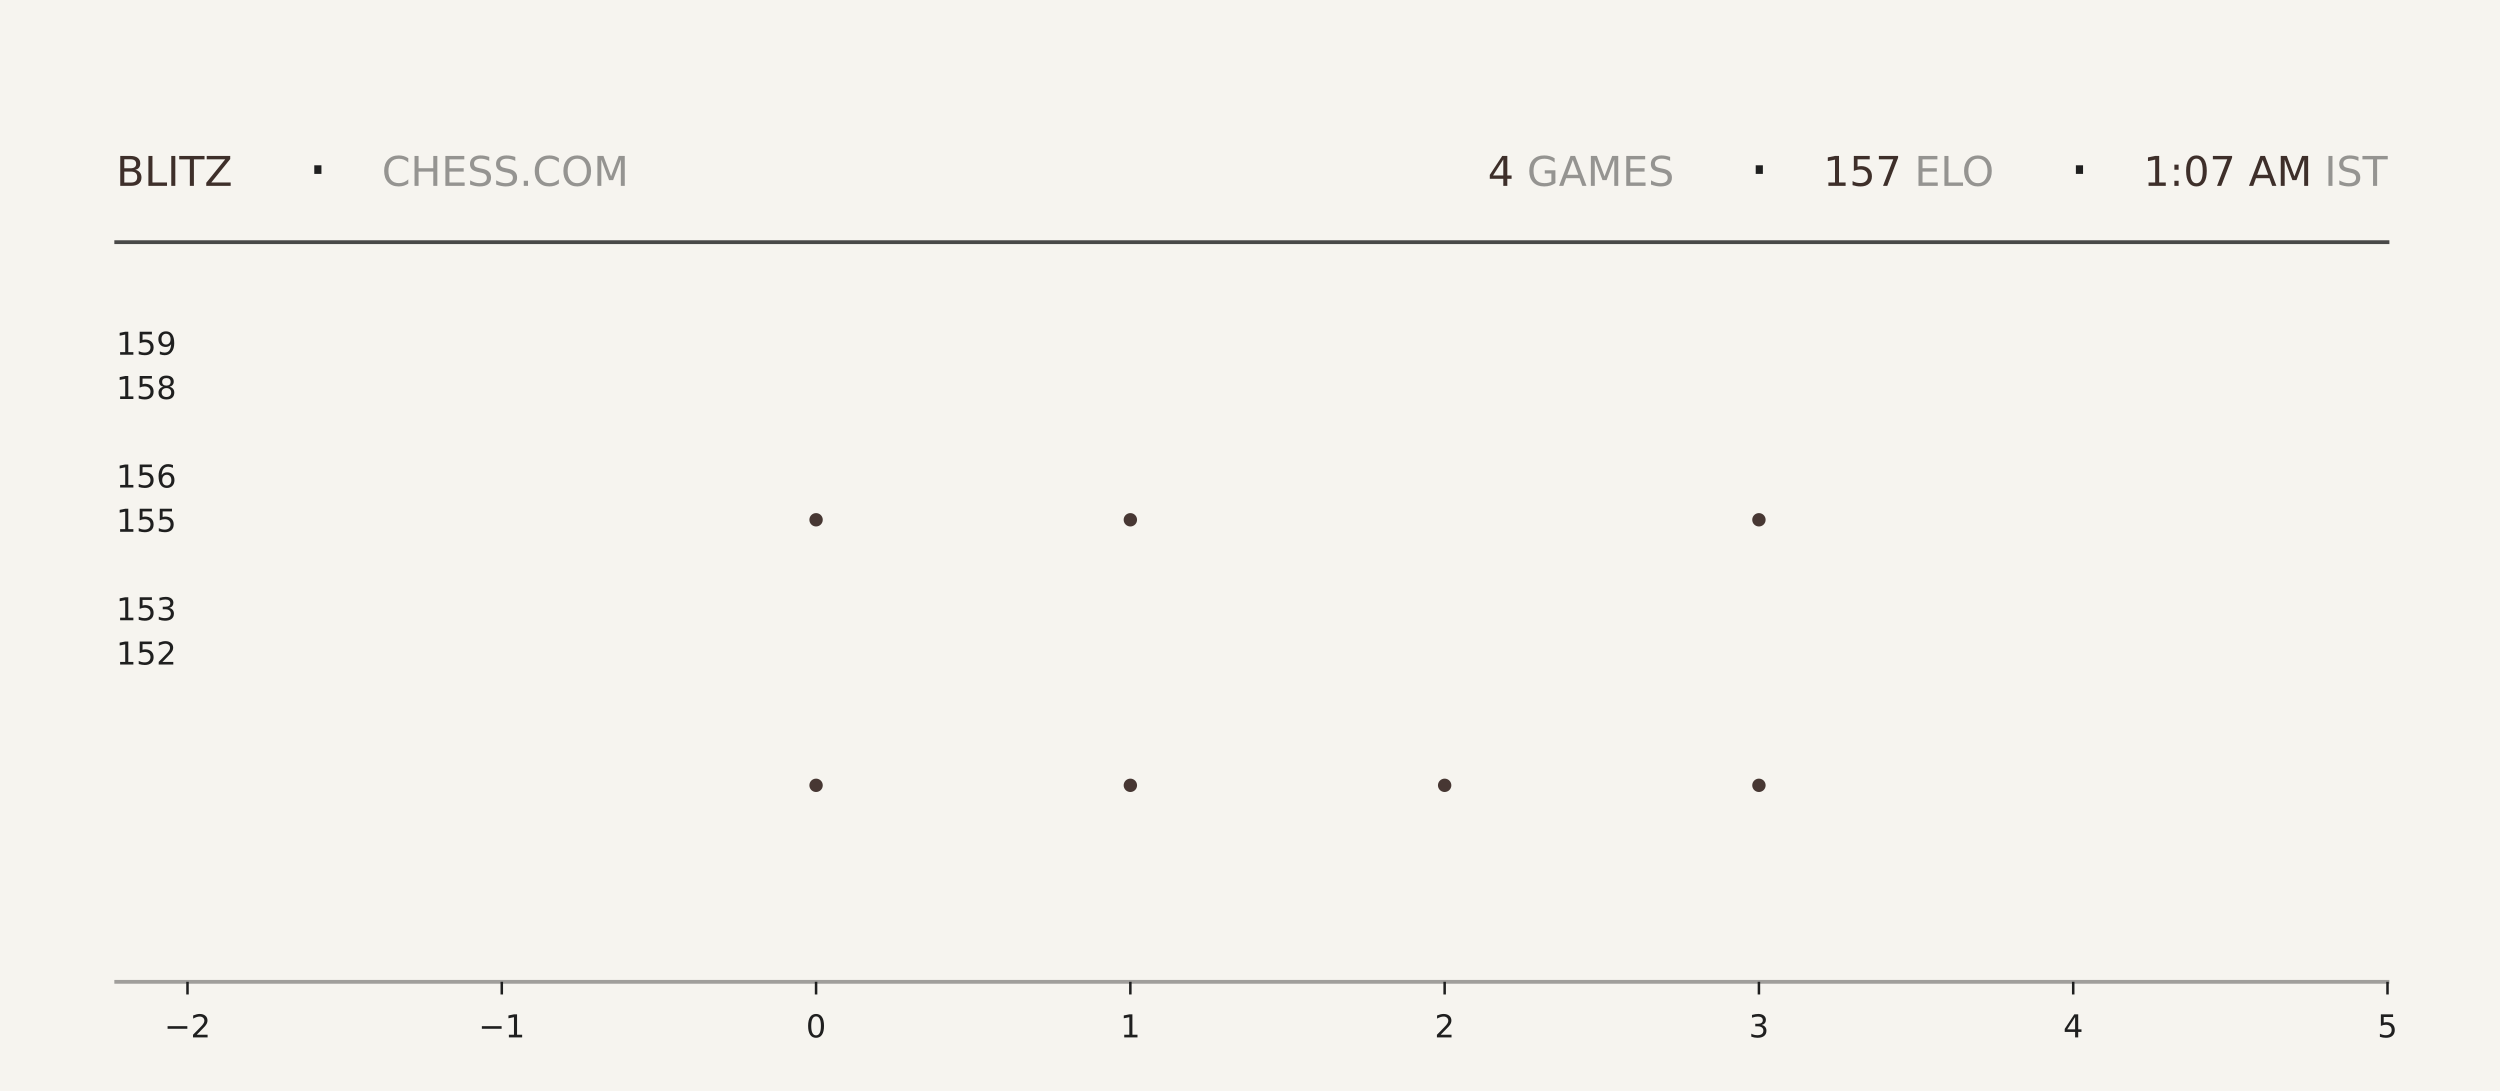
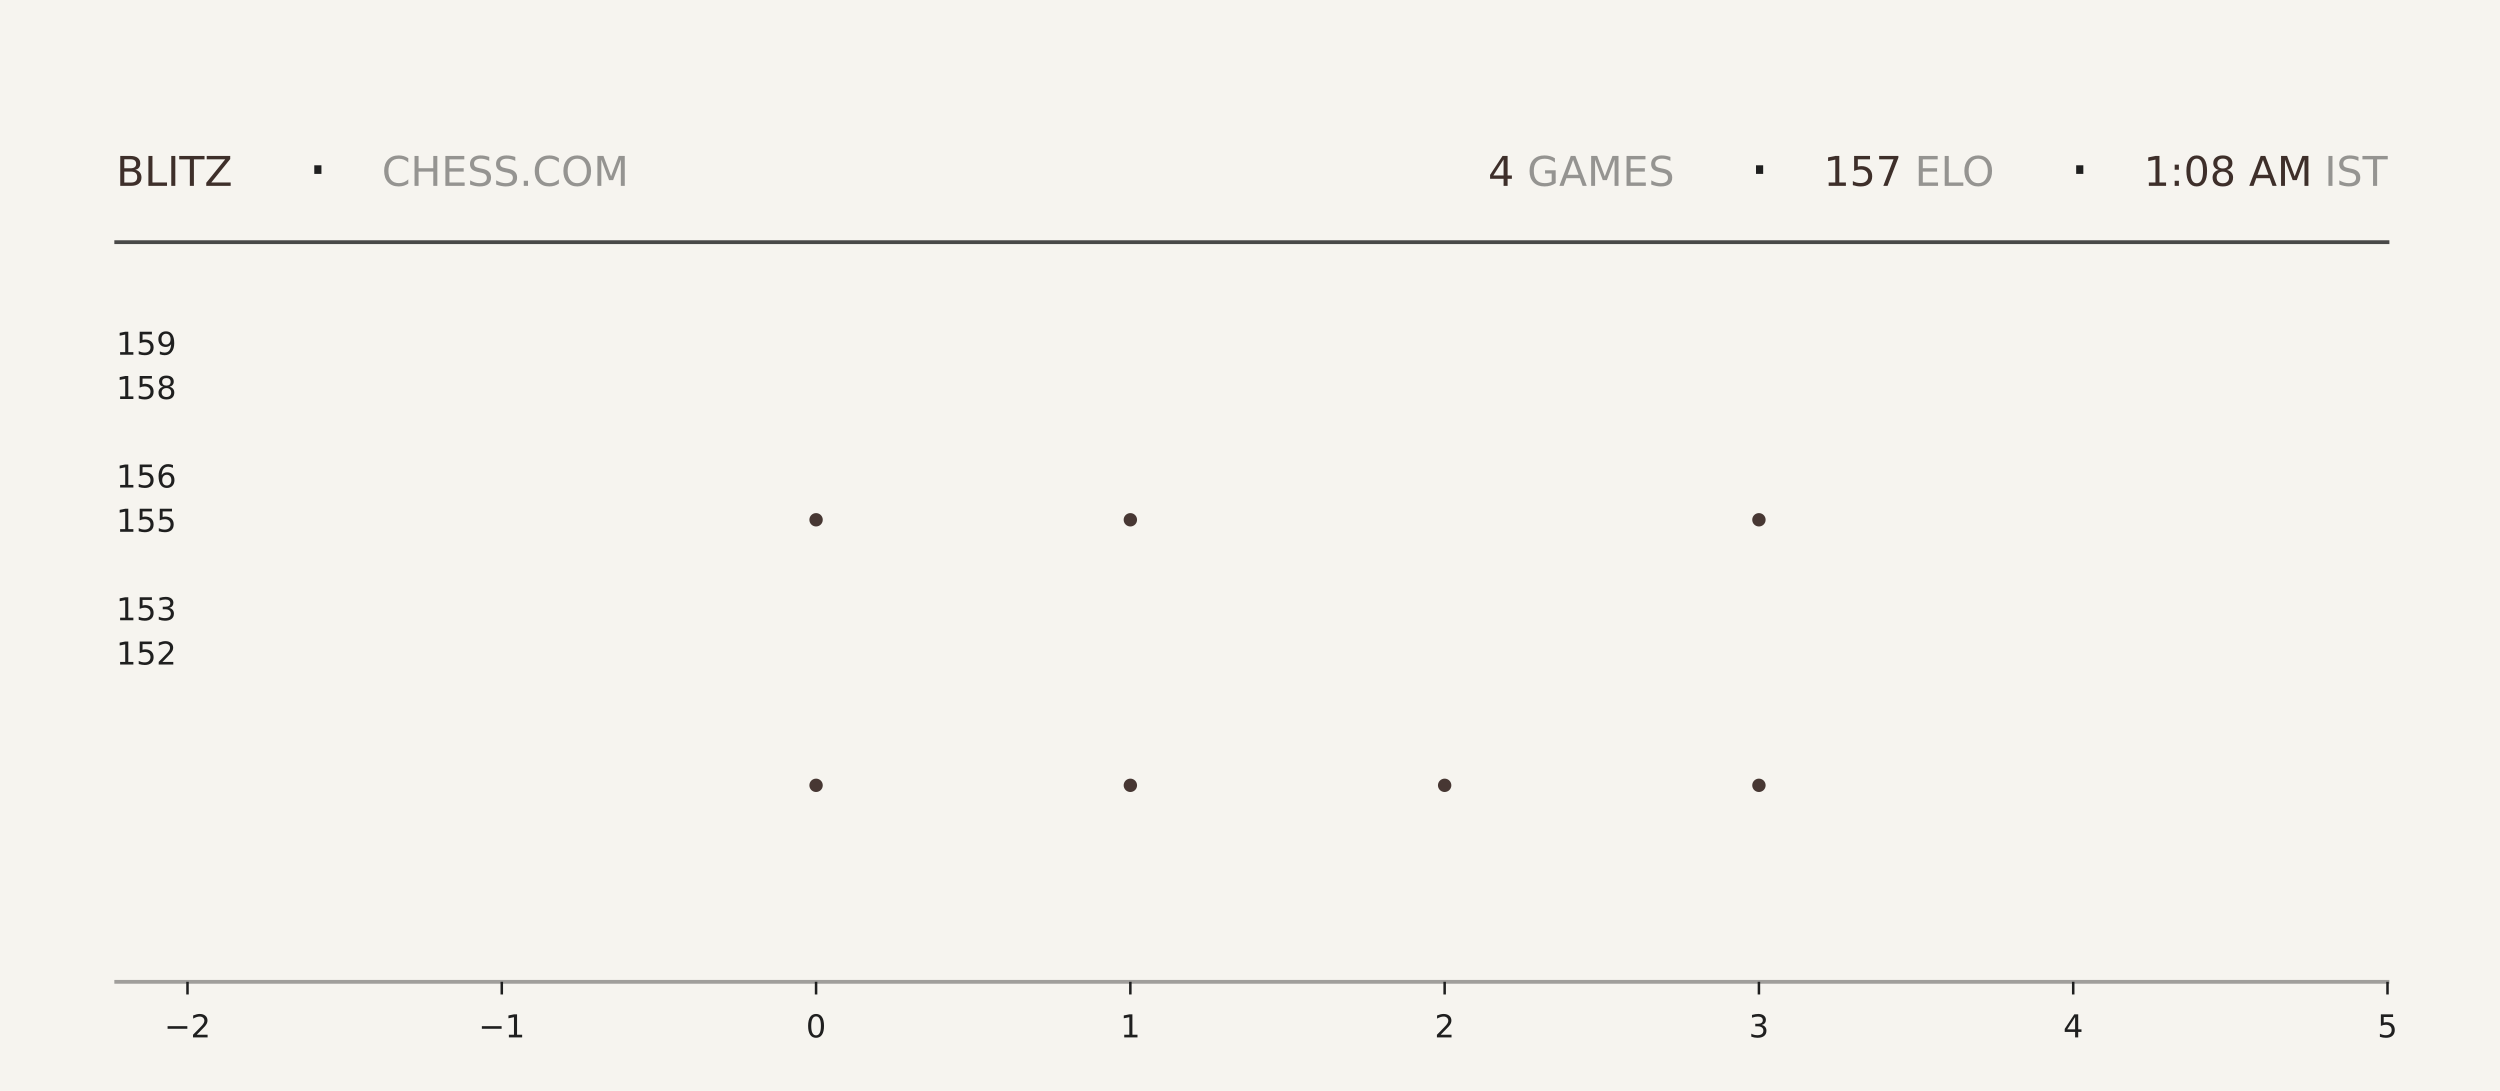
<svg xmlns="http://www.w3.org/2000/svg" xmlns:xlink="http://www.w3.org/1999/xlink" width="792pt" height="345.6pt" viewBox="0 0 792 345.6" version="1.1">
  <defs>
    <style type="text/css">*{stroke-linejoin: round; stroke-linecap: butt}</style>
  </defs>
  <g id="figure_1">
    <g id="patch_1">
      <path d="M 0 345.6  L 792 345.6  L 792 0  L 0 0  z " style="fill: #f6f4ef" />
    </g>
    <g id="axes_1">
      <g id="patch_2">
        <path d="M 59.4 311.04  L 756.36 311.04  L 756.36 103.68  L 59.4 103.68  z " style="fill: #f6f4ef" />
      </g>
      <g id="PathCollection_1">
        <defs>
-           <path id="ma09d16b66d" d="M 0 2.121  C 0.563 2.121 1.102 1.898 1.5 1.5  C 1.898 1.102 2.121 0.563 2.121 0  C 2.121 -0.563 1.898 -1.102 1.5 -1.5  C 1.102 -1.898 0.563 -2.121 0 -2.121  C -0.563 -2.121 -1.102 -1.898 -1.5 -1.5  C -1.898 -1.102 -2.121 -0.563 -2.121 0  C -2.121 0.563 -1.898 1.102 -1.5 1.5  C -1.102 1.898 -0.563 2.121 0 2.121  z " />
-         </defs>
-         <g clip-path="url(#p083ab70cef)">
-           <use xlink:href="#ma09d16b66d" x="258.531" y="248.79" style="fill: #3e2f2a; fill-opacity: 0.95" />
-           <use xlink:href="#ma09d16b66d" x="258.531" y="164.668" style="fill: #3e2f2a; fill-opacity: 0.95" />
+           <path id="me86d419e05" d="M 0 2.121  C 0.563 2.121 1.102 1.898 1.5 1.5  C 1.898 1.102 2.121 0.563 2.121 0  C 2.121 -0.563 1.898 -1.102 1.5 -1.5  C 1.102 -1.898 0.563 -2.121 0 -2.121  C -0.563 -2.121 -1.102 -1.898 -1.5 -1.5  C -1.898 -1.102 -2.121 -0.563 -2.121 0  C -2.121 0.563 -1.898 1.102 -1.5 1.5  C -1.102 1.898 -0.563 2.121 0 2.121  z " />
+         </defs>
+         <g clip-path="url(#p3f4b66947e)">
+           <use xlink:href="#me86d419e05" x="258.531" y="248.79" style="fill: #3e2f2a; fill-opacity: 0.95" />
+           <use xlink:href="#me86d419e05" x="258.531" y="164.668" style="fill: #3e2f2a; fill-opacity: 0.95" />
        </g>
      </g>
      <g id="PathCollection_2">
-         <g clip-path="url(#p083ab70cef)">
-           <use xlink:href="#ma09d16b66d" x="358.097" y="248.79" style="fill: #3e2f2a; fill-opacity: 0.95" />
-           <use xlink:href="#ma09d16b66d" x="358.097" y="164.668" style="fill: #3e2f2a; fill-opacity: 0.95" />
-           <use xlink:href="#ma09d16b66d" x="358.097" y="80.547" style="fill: #3e2f2a; fill-opacity: 0.95" />
+         <g clip-path="url(#p3f4b66947e)">
+           <use xlink:href="#me86d419e05" x="358.097" y="248.79" style="fill: #3e2f2a; fill-opacity: 0.95" />
+           <use xlink:href="#me86d419e05" x="358.097" y="164.668" style="fill: #3e2f2a; fill-opacity: 0.95" />
+           <use xlink:href="#me86d419e05" x="358.097" y="80.547" style="fill: #3e2f2a; fill-opacity: 0.95" />
        </g>
      </g>
      <g id="PathCollection_3">
-         <g clip-path="url(#p083ab70cef)">
-           <use xlink:href="#ma09d16b66d" x="457.663" y="248.79" style="fill: #3e2f2a; fill-opacity: 0.95" />
+         <g clip-path="url(#p3f4b66947e)">
+           <use xlink:href="#me86d419e05" x="457.663" y="248.79" style="fill: #3e2f2a; fill-opacity: 0.95" />
        </g>
      </g>
      <g id="PathCollection_4">
-         <g clip-path="url(#p083ab70cef)">
-           <use xlink:href="#ma09d16b66d" x="557.229" y="248.79" style="fill: #3e2f2a; fill-opacity: 0.95" />
-           <use xlink:href="#ma09d16b66d" x="557.229" y="164.668" style="fill: #3e2f2a; fill-opacity: 0.95" />
-           <use xlink:href="#ma09d16b66d" x="557.229" y="80.547" style="fill: #3e2f2a; fill-opacity: 0.95" />
+         <g clip-path="url(#p3f4b66947e)">
+           <use xlink:href="#me86d419e05" x="557.229" y="248.79" style="fill: #3e2f2a; fill-opacity: 0.95" />
+           <use xlink:href="#me86d419e05" x="557.229" y="164.668" style="fill: #3e2f2a; fill-opacity: 0.95" />
+           <use xlink:href="#me86d419e05" x="557.229" y="80.547" style="fill: #3e2f2a; fill-opacity: 0.95" />
        </g>
      </g>
      <g id="matplotlib.axis_1">
        <g id="xtick_1">
          <g id="line2d_1">
            <defs>
-               <path id="m3ac3460f6f" d="M 0 0  L 0 4  " style="stroke: #1f1f1f; stroke-width: 0.8" />
+               <path id="m0b5a6b4d17" d="M 0 0  L 0 4  " style="stroke: #1f1f1f; stroke-width: 0.8" />
            </defs>
            <g>
-               <use xlink:href="#m3ac3460f6f" x="59.4" y="311.04" style="fill: #1f1f1f; stroke: #1f1f1f; stroke-width: 0.8" />
+               <use xlink:href="#m0b5a6b4d17" x="59.4" y="311.04" style="fill: #1f1f1f; stroke: #1f1f1f; stroke-width: 0.8" />
            </g>
          </g>
          <g id="text_1">
            <g style="fill: #1f1f1f" transform="translate(52.02891 328.6384) scale(0.1 -0.1)">
              <defs>
                <path id="DejaVuSans-2212" d="M 678 2272  L 4684 2272  L 4684 1741  L 678 1741  L 678 2272  z " transform="scale(0.015625)" />
                <path id="DejaVuSans-32" d="M 1228 531  L 3431 531  L 3431 0  L 469 0  L 469 531  Q 828 903 1448 1529  Q 2069 2156 2228 2338  Q 2531 2678 2651 2914  Q 2772 3150 2772 3378  Q 2772 3750 2511 3984  Q 2250 4219 1831 4219  Q 1534 4219 1204 4116  Q 875 4013 500 3803  L 500 4441  Q 881 4594 1212 4672  Q 1544 4750 1819 4750  Q 2544 4750 2975 4387  Q 3406 4025 3406 3419  Q 3406 3131 3298 2873  Q 3191 2616 2906 2266  Q 2828 2175 2409 1742  Q 1991 1309 1228 531  z " transform="scale(0.015625)" />
              </defs>
              <use xlink:href="#DejaVuSans-2212" />
              <use xlink:href="#DejaVuSans-32" transform="translate(83.78906 0)" />
            </g>
          </g>
        </g>
        <g id="xtick_2">
          <g id="line2d_2">
            <g>
-               <use xlink:href="#m3ac3460f6f" x="158.966" y="311.04" style="fill: #1f1f1f; stroke: #1f1f1f; stroke-width: 0.8" />
+               <use xlink:href="#m0b5a6b4d17" x="158.966" y="311.04" style="fill: #1f1f1f; stroke: #1f1f1f; stroke-width: 0.8" />
            </g>
          </g>
          <g id="text_2">
            <g style="fill: #1f1f1f" transform="translate(151.5946 328.6384) scale(0.1 -0.1)">
              <defs>
                <path id="DejaVuSans-31" d="M 794 531  L 1825 531  L 1825 4091  L 703 3866  L 703 4441  L 1819 4666  L 2450 4666  L 2450 531  L 3481 531  L 3481 0  L 794 0  L 794 531  z " transform="scale(0.015625)" />
              </defs>
              <use xlink:href="#DejaVuSans-2212" />
              <use xlink:href="#DejaVuSans-31" transform="translate(83.78906 0)" />
            </g>
          </g>
        </g>
        <g id="xtick_3">
          <g id="line2d_3">
            <g>
-               <use xlink:href="#m3ac3460f6f" x="258.531" y="311.04" style="fill: #1f1f1f; stroke: #1f1f1f; stroke-width: 0.8" />
+               <use xlink:href="#m0b5a6b4d17" x="258.531" y="311.04" style="fill: #1f1f1f; stroke: #1f1f1f; stroke-width: 0.8" />
            </g>
          </g>
          <g id="text_3">
            <g style="fill: #1f1f1f" transform="translate(255.3502 328.6384) scale(0.1 -0.1)">
              <defs>
                <path id="DejaVuSans-30" d="M 2034 4250  Q 1547 4250 1301 3770  Q 1056 3291 1056 2328  Q 1056 1369 1301 889  Q 1547 409 2034 409  Q 2525 409 2770 889  Q 3016 1369 3016 2328  Q 3016 3291 2770 3770  Q 2525 4250 2034 4250  z M 2034 4750  Q 2819 4750 3233 4129  Q 3647 3509 3647 2328  Q 3647 1150 3233 529  Q 2819 -91 2034 -91  Q 1250 -91 836 529  Q 422 1150 422 2328  Q 422 3509 836 4129  Q 1250 4750 2034 4750  z " transform="scale(0.015625)" />
              </defs>
              <use xlink:href="#DejaVuSans-30" />
            </g>
          </g>
        </g>
        <g id="xtick_4">
          <g id="line2d_4">
            <g>
-               <use xlink:href="#m3ac3460f6f" x="358.097" y="311.04" style="fill: #1f1f1f; stroke: #1f1f1f; stroke-width: 0.8" />
+               <use xlink:href="#m0b5a6b4d17" x="358.097" y="311.04" style="fill: #1f1f1f; stroke: #1f1f1f; stroke-width: 0.8" />
            </g>
          </g>
          <g id="text_4">
            <g style="fill: #1f1f1f" transform="translate(354.9159 328.6384) scale(0.1 -0.1)">
              <use xlink:href="#DejaVuSans-31" />
            </g>
          </g>
        </g>
        <g id="xtick_5">
          <g id="line2d_5">
            <g>
-               <use xlink:href="#m3ac3460f6f" x="457.663" y="311.04" style="fill: #1f1f1f; stroke: #1f1f1f; stroke-width: 0.8" />
+               <use xlink:href="#m0b5a6b4d17" x="457.663" y="311.04" style="fill: #1f1f1f; stroke: #1f1f1f; stroke-width: 0.8" />
            </g>
          </g>
          <g id="text_5">
            <g style="fill: #1f1f1f" transform="translate(454.4816 328.6384) scale(0.1 -0.1)">
              <use xlink:href="#DejaVuSans-32" />
            </g>
          </g>
        </g>
        <g id="xtick_6">
          <g id="line2d_6">
            <g>
-               <use xlink:href="#m3ac3460f6f" x="557.229" y="311.04" style="fill: #1f1f1f; stroke: #1f1f1f; stroke-width: 0.8" />
+               <use xlink:href="#m0b5a6b4d17" x="557.229" y="311.04" style="fill: #1f1f1f; stroke: #1f1f1f; stroke-width: 0.8" />
            </g>
          </g>
          <g id="text_6">
            <g style="fill: #1f1f1f" transform="translate(554.0473 328.6384) scale(0.1 -0.1)">
              <defs>
                <path id="DejaVuSans-33" d="M 2597 2516  Q 3050 2419 3304 2112  Q 3559 1806 3559 1356  Q 3559 666 3084 287  Q 2609 -91 1734 -91  Q 1441 -91 1130 -33  Q 819 25 488 141  L 488 750  Q 750 597 1062 519  Q 1375 441 1716 441  Q 2309 441 2620 675  Q 2931 909 2931 1356  Q 2931 1769 2642 2001  Q 2353 2234 1838 2234  L 1294 2234  L 1294 2753  L 1863 2753  Q 2328 2753 2575 2939  Q 2822 3125 2822 3475  Q 2822 3834 2567 4026  Q 2313 4219 1838 4219  Q 1578 4219 1281 4162  Q 984 4106 628 3988  L 628 4550  Q 988 4650 1302 4700  Q 1616 4750 1894 4750  Q 2613 4750 3031 4423  Q 3450 4097 3450 3541  Q 3450 3153 3228 2886  Q 3006 2619 2597 2516  z " transform="scale(0.015625)" />
              </defs>
              <use xlink:href="#DejaVuSans-33" />
            </g>
          </g>
        </g>
        <g id="xtick_7">
          <g id="line2d_7">
            <g>
-               <use xlink:href="#m3ac3460f6f" x="656.794" y="311.04" style="fill: #1f1f1f; stroke: #1f1f1f; stroke-width: 0.8" />
+               <use xlink:href="#m0b5a6b4d17" x="656.794" y="311.04" style="fill: #1f1f1f; stroke: #1f1f1f; stroke-width: 0.8" />
            </g>
          </g>
          <g id="text_7">
            <g style="fill: #1f1f1f" transform="translate(653.613 328.6384) scale(0.1 -0.1)">
              <defs>
                <path id="DejaVuSans-34" d="M 2419 4116  L 825 1625  L 2419 1625  L 2419 4116  z M 2253 4666  L 3047 4666  L 3047 1625  L 3713 1625  L 3713 1100  L 3047 1100  L 3047 0  L 2419 0  L 2419 1100  L 313 1100  L 313 1709  L 2253 4666  z " transform="scale(0.015625)" />
              </defs>
              <use xlink:href="#DejaVuSans-34" />
            </g>
          </g>
        </g>
        <g id="xtick_8">
          <g id="line2d_8">
            <g>
-               <use xlink:href="#m3ac3460f6f" x="756.36" y="311.04" style="fill: #1f1f1f; stroke: #1f1f1f; stroke-width: 0.8" />
+               <use xlink:href="#m0b5a6b4d17" x="756.36" y="311.04" style="fill: #1f1f1f; stroke: #1f1f1f; stroke-width: 0.8" />
            </g>
          </g>
          <g id="text_8">
            <g style="fill: #1f1f1f" transform="translate(753.1788 328.6384) scale(0.1 -0.1)">
              <defs>
                <path id="DejaVuSans-35" d="M 691 4666  L 3169 4666  L 3169 4134  L 1269 4134  L 1269 2991  Q 1406 3038 1543 3061  Q 1681 3084 1819 3084  Q 2600 3084 3056 2656  Q 3513 2228 3513 1497  Q 3513 744 3044 326  Q 2575 -91 1722 -91  Q 1428 -91 1123 -41  Q 819 9 494 109  L 494 744  Q 775 591 1075 516  Q 1375 441 1709 441  Q 2250 441 2565 725  Q 2881 1009 2881 1497  Q 2881 1984 2565 2268  Q 2250 2553 1709 2553  Q 1456 2553 1204 2497  Q 953 2441 691 2322  L 691 4666  z " transform="scale(0.015625)" />
              </defs>
              <use xlink:href="#DejaVuSans-35" />
            </g>
          </g>
        </g>
      </g>
      <g id="matplotlib.axis_2">
        <g id="ytick_1">
          <g id="line2d_9" />
          <g id="text_9">
            <g style="fill: #1f1f1f" transform="translate(36.8125 210.5283) scale(0.1 -0.1)">
              <use xlink:href="#DejaVuSans-31" />
              <use xlink:href="#DejaVuSans-35" transform="translate(63.62305 0)" />
              <use xlink:href="#DejaVuSans-32" transform="translate(127.2461 0)" />
            </g>
          </g>
        </g>
        <g id="ytick_2">
          <g id="line2d_10" />
          <g id="text_10">
            <g style="fill: #1f1f1f" transform="translate(36.8125 196.508) scale(0.1 -0.1)">
              <use xlink:href="#DejaVuSans-31" />
              <use xlink:href="#DejaVuSans-35" transform="translate(63.62305 0)" />
              <use xlink:href="#DejaVuSans-33" transform="translate(127.2461 0)" />
            </g>
          </g>
        </g>
        <g id="ytick_3">
          <g id="line2d_11" />
          <g id="text_11">
            <g style="fill: #1f1f1f" transform="translate(36.8125 168.4675) scale(0.1 -0.1)">
              <use xlink:href="#DejaVuSans-31" />
              <use xlink:href="#DejaVuSans-35" transform="translate(63.62305 0)" />
              <use xlink:href="#DejaVuSans-35" transform="translate(127.2461 0)" />
            </g>
          </g>
        </g>
        <g id="ytick_4">
          <g id="line2d_12" />
          <g id="text_12">
            <g style="fill: #1f1f1f" transform="translate(36.8125 154.4472) scale(0.1 -0.1)">
              <defs>
                <path id="DejaVuSans-36" d="M 2113 2584  Q 1688 2584 1439 2293  Q 1191 2003 1191 1497  Q 1191 994 1439 701  Q 1688 409 2113 409  Q 2538 409 2786 701  Q 3034 994 3034 1497  Q 3034 2003 2786 2293  Q 2538 2584 2113 2584  z M 3366 4563  L 3366 3988  Q 3128 4100 2886 4159  Q 2644 4219 2406 4219  Q 1781 4219 1451 3797  Q 1122 3375 1075 2522  Q 1259 2794 1537 2939  Q 1816 3084 2150 3084  Q 2853 3084 3261 2657  Q 3669 2231 3669 1497  Q 3669 778 3244 343  Q 2819 -91 2113 -91  Q 1303 -91 875 529  Q 447 1150 447 2328  Q 447 3434 972 4092  Q 1497 4750 2381 4750  Q 2619 4750 2861 4703  Q 3103 4656 3366 4563  z " transform="scale(0.015625)" />
              </defs>
              <use xlink:href="#DejaVuSans-31" />
              <use xlink:href="#DejaVuSans-35" transform="translate(63.62305 0)" />
              <use xlink:href="#DejaVuSans-36" transform="translate(127.2461 0)" />
            </g>
          </g>
        </g>
        <g id="ytick_5">
          <g id="line2d_13" />
          <g id="text_13">
            <g style="fill: #1f1f1f" transform="translate(36.8125 126.4066) scale(0.1 -0.1)">
              <defs>
                <path id="DejaVuSans-38" d="M 2034 2216  Q 1584 2216 1326 1975  Q 1069 1734 1069 1313  Q 1069 891 1326 650  Q 1584 409 2034 409  Q 2484 409 2743 651  Q 3003 894 3003 1313  Q 3003 1734 2745 1975  Q 2488 2216 2034 2216  z M 1403 2484  Q 997 2584 770 2862  Q 544 3141 544 3541  Q 544 4100 942 4425  Q 1341 4750 2034 4750  Q 2731 4750 3128 4425  Q 3525 4100 3525 3541  Q 3525 3141 3298 2862  Q 3072 2584 2669 2484  Q 3125 2378 3379 2068  Q 3634 1759 3634 1313  Q 3634 634 3220 271  Q 2806 -91 2034 -91  Q 1263 -91 848 271  Q 434 634 434 1313  Q 434 1759 690 2068  Q 947 2378 1403 2484  z M 1172 3481  Q 1172 3119 1398 2916  Q 1625 2713 2034 2713  Q 2441 2713 2670 2916  Q 2900 3119 2900 3481  Q 2900 3844 2670 4047  Q 2441 4250 2034 4250  Q 1625 4250 1398 4047  Q 1172 3844 1172 3481  z " transform="scale(0.015625)" />
              </defs>
              <use xlink:href="#DejaVuSans-31" />
              <use xlink:href="#DejaVuSans-35" transform="translate(63.62305 0)" />
              <use xlink:href="#DejaVuSans-38" transform="translate(127.2461 0)" />
            </g>
          </g>
        </g>
        <g id="ytick_6">
          <g id="line2d_14" />
          <g id="text_14">
            <g style="fill: #1f1f1f" transform="translate(36.8125 112.3863) scale(0.1 -0.1)">
              <defs>
                <path id="DejaVuSans-39" d="M 703 97  L 703 672  Q 941 559 1184 500  Q 1428 441 1663 441  Q 2288 441 2617 861  Q 2947 1281 2994 2138  Q 2813 1869 2534 1725  Q 2256 1581 1919 1581  Q 1219 1581 811 2004  Q 403 2428 403 3163  Q 403 3881 828 4315  Q 1253 4750 1959 4750  Q 2769 4750 3195 4129  Q 3622 3509 3622 2328  Q 3622 1225 3098 567  Q 2575 -91 1691 -91  Q 1453 -91 1209 -44  Q 966 3 703 97  z M 1959 2075  Q 2384 2075 2632 2365  Q 2881 2656 2881 3163  Q 2881 3666 2632 3958  Q 2384 4250 1959 4250  Q 1534 4250 1286 3958  Q 1038 3666 1038 3163  Q 1038 2656 1286 2365  Q 1534 2075 1959 2075  z " transform="scale(0.015625)" />
              </defs>
              <use xlink:href="#DejaVuSans-31" />
              <use xlink:href="#DejaVuSans-35" transform="translate(63.62305 0)" />
              <use xlink:href="#DejaVuSans-39" transform="translate(127.2461 0)" />
            </g>
          </g>
        </g>
      </g>
    </g>
    <g id="line2d_15">
      <path d="M 36.82 76.723  L 756.36 76.723  " style="fill: none; stroke: #1f1f1f; stroke-opacity: 0.8; stroke-width: 1.2; stroke-linecap: square" />
    </g>
    <g id="line2d_16">
      <path d="M 36.82 311.04  L 756.36 311.04  " style="fill: none; stroke: #1f1f1f; stroke-opacity: 0.4; stroke-width: 1.2; stroke-linecap: square" />
    </g>
    <g id="text_15">
      <g style="fill: #3e2f2a" transform="translate(36.82 58.88319) scale(0.13 -0.13)">
        <defs>
          <path id="DejaVuSans-42" d="M 1259 2228  L 1259 519  L 2272 519  Q 2781 519 3026 730  Q 3272 941 3272 1375  Q 3272 1813 3026 2020  Q 2781 2228 2272 2228  L 1259 2228  z M 1259 4147  L 1259 2741  L 2194 2741  Q 2656 2741 2882 2914  Q 3109 3088 3109 3444  Q 3109 3797 2882 3972  Q 2656 4147 2194 4147  L 1259 4147  z M 628 4666  L 2241 4666  Q 2963 4666 3353 4366  Q 3744 4066 3744 3513  Q 3744 3084 3544 2831  Q 3344 2578 2956 2516  Q 3422 2416 3680 2098  Q 3938 1781 3938 1306  Q 3938 681 3513 340  Q 3088 0 2303 0  L 628 0  L 628 4666  z " transform="scale(0.015625)" />
          <path id="DejaVuSans-4c" d="M 628 4666  L 1259 4666  L 1259 531  L 3531 531  L 3531 0  L 628 0  L 628 4666  z " transform="scale(0.015625)" />
          <path id="DejaVuSans-49" d="M 628 4666  L 1259 4666  L 1259 0  L 628 0  L 628 4666  z " transform="scale(0.015625)" />
          <path id="DejaVuSans-54" d="M -19 4666  L 3928 4666  L 3928 4134  L 2272 4134  L 2272 0  L 1638 0  L 1638 4134  L -19 4134  L -19 4666  z " transform="scale(0.015625)" />
          <path id="DejaVuSans-5a" d="M 359 4666  L 4025 4666  L 4025 4184  L 1075 531  L 4097 531  L 4097 0  L 288 0  L 288 481  L 3238 4134  L 359 4134  L 359 4666  z " transform="scale(0.015625)" />
        </defs>
        <use xlink:href="#DejaVuSans-42" />
        <use xlink:href="#DejaVuSans-4c" transform="translate(68.60352 0)" />
        <use xlink:href="#DejaVuSans-49" transform="translate(124.3164 0)" />
        <use xlink:href="#DejaVuSans-54" transform="translate(153.8086 0)" />
        <use xlink:href="#DejaVuSans-5a" transform="translate(214.8926 0)" />
      </g>
    </g>
    <g id="text_16">
      <g style="fill: #1f1f1f" transform="translate(97.21 61.36662) scale(0.22 -0.22)">
        <defs>
          <path id="DejaVuSans-b7" d="M 684 2619  L 1344 2619  L 1344 1825  L 684 1825  L 684 2619  z " transform="scale(0.015625)" />
        </defs>
        <use xlink:href="#DejaVuSans-b7" />
      </g>
    </g>
    <g id="text_17">
      <g style="fill: #1f1f1f; opacity: 0.45" transform="translate(120.97 58.88319) scale(0.13 -0.13)">
        <defs>
          <path id="DejaVuSans-43" d="M 4122 4306  L 4122 3641  Q 3803 3938 3442 4084  Q 3081 4231 2675 4231  Q 1875 4231 1450 3742  Q 1025 3253 1025 2328  Q 1025 1406 1450 917  Q 1875 428 2675 428  Q 3081 428 3442 575  Q 3803 722 4122 1019  L 4122 359  Q 3791 134 3420 21  Q 3050 -91 2638 -91  Q 1578 -91 968 557  Q 359 1206 359 2328  Q 359 3453 968 4101  Q 1578 4750 2638 4750  Q 3056 4750 3426 4639  Q 3797 4528 4122 4306  z " transform="scale(0.015625)" />
          <path id="DejaVuSans-48" d="M 628 4666  L 1259 4666  L 1259 2753  L 3553 2753  L 3553 4666  L 4184 4666  L 4184 0  L 3553 0  L 3553 2222  L 1259 2222  L 1259 0  L 628 0  L 628 4666  z " transform="scale(0.015625)" />
          <path id="DejaVuSans-45" d="M 628 4666  L 3578 4666  L 3578 4134  L 1259 4134  L 1259 2753  L 3481 2753  L 3481 2222  L 1259 2222  L 1259 531  L 3634 531  L 3634 0  L 628 0  L 628 4666  z " transform="scale(0.015625)" />
          <path id="DejaVuSans-53" d="M 3425 4513  L 3425 3897  Q 3066 4069 2747 4153  Q 2428 4238 2131 4238  Q 1616 4238 1336 4038  Q 1056 3838 1056 3469  Q 1056 3159 1242 3001  Q 1428 2844 1947 2747  L 2328 2669  Q 3034 2534 3370 2195  Q 3706 1856 3706 1288  Q 3706 609 3251 259  Q 2797 -91 1919 -91  Q 1588 -91 1214 -16  Q 841 59 441 206  L 441 856  Q 825 641 1194 531  Q 1563 422 1919 422  Q 2459 422 2753 634  Q 3047 847 3047 1241  Q 3047 1584 2836 1778  Q 2625 1972 2144 2069  L 1759 2144  Q 1053 2284 737 2584  Q 422 2884 422 3419  Q 422 4038 858 4394  Q 1294 4750 2059 4750  Q 2388 4750 2728 4690  Q 3069 4631 3425 4513  z " transform="scale(0.015625)" />
          <path id="DejaVuSans-2e" d="M 684 794  L 1344 794  L 1344 0  L 684 0  L 684 794  z " transform="scale(0.015625)" />
          <path id="DejaVuSans-4f" d="M 2522 4238  Q 1834 4238 1429 3725  Q 1025 3213 1025 2328  Q 1025 1447 1429 934  Q 1834 422 2522 422  Q 3209 422 3611 934  Q 4013 1447 4013 2328  Q 4013 3213 3611 3725  Q 3209 4238 2522 4238  z M 2522 4750  Q 3503 4750 4090 4092  Q 4678 3434 4678 2328  Q 4678 1225 4090 567  Q 3503 -91 2522 -91  Q 1538 -91 948 565  Q 359 1222 359 2328  Q 359 3434 948 4092  Q 1538 4750 2522 4750  z " transform="scale(0.015625)" />
          <path id="DejaVuSans-4d" d="M 628 4666  L 1569 4666  L 2759 1491  L 3956 4666  L 4897 4666  L 4897 0  L 4281 0  L 4281 4097  L 3078 897  L 2444 897  L 1241 4097  L 1241 0  L 628 0  L 628 4666  z " transform="scale(0.015625)" />
        </defs>
        <use xlink:href="#DejaVuSans-43" />
        <use xlink:href="#DejaVuSans-48" transform="translate(69.82422 0)" />
        <use xlink:href="#DejaVuSans-45" transform="translate(145.0195 0)" />
        <use xlink:href="#DejaVuSans-53" transform="translate(208.2031 0)" />
        <use xlink:href="#DejaVuSans-53" transform="translate(271.6797 0)" />
        <use xlink:href="#DejaVuSans-2e" transform="translate(335.1562 0)" />
        <use xlink:href="#DejaVuSans-43" transform="translate(366.9434 0)" />
        <use xlink:href="#DejaVuSans-4f" transform="translate(436.7676 0)" />
        <use xlink:href="#DejaVuSans-4d" transform="translate(515.4785 0)" />
      </g>
    </g>
    <g id="text_18">
-       <g style="fill: #3e2f2a" transform="translate(471.33 58.88319) scale(0.13 -0.13)">
+       <g style="fill: #3e2f2a" transform="translate(471.42 58.88319) scale(0.13 -0.13)">
        <use xlink:href="#DejaVuSans-34" />
      </g>
    </g>
    <g id="text_19">
-       <g style="fill: #1f1f1f; opacity: 0.45" transform="translate(479.61 58.88319) scale(0.13 -0.13)">
+       <g style="fill: #1f1f1f; opacity: 0.45" transform="translate(479.7 58.88319) scale(0.13 -0.13)">
        <defs>
          <path id="DejaVuSans-20" transform="scale(0.015625)" />
          <path id="DejaVuSans-47" d="M 3809 666  L 3809 1919  L 2778 1919  L 2778 2438  L 4434 2438  L 4434 434  Q 4069 175 3628 42  Q 3188 -91 2688 -91  Q 1594 -91 976 548  Q 359 1188 359 2328  Q 359 3472 976 4111  Q 1594 4750 2688 4750  Q 3144 4750 3555 4637  Q 3966 4525 4313 4306  L 4313 3634  Q 3963 3931 3569 4081  Q 3175 4231 2741 4231  Q 1884 4231 1454 3753  Q 1025 3275 1025 2328  Q 1025 1384 1454 906  Q 1884 428 2741 428  Q 3075 428 3337 486  Q 3600 544 3809 666  z " transform="scale(0.015625)" />
          <path id="DejaVuSans-41" d="M 2188 4044  L 1331 1722  L 3047 1722  L 2188 4044  z M 1831 4666  L 2547 4666  L 4325 0  L 3669 0  L 3244 1197  L 1141 1197  L 716 0  L 50 0  L 1831 4666  z " transform="scale(0.015625)" />
        </defs>
        <use xlink:href="#DejaVuSans-20" />
        <use xlink:href="#DejaVuSans-47" transform="translate(31.78711 0)" />
        <use xlink:href="#DejaVuSans-41" transform="translate(109.2773 0)" />
        <use xlink:href="#DejaVuSans-4d" transform="translate(177.6855 0)" />
        <use xlink:href="#DejaVuSans-45" transform="translate(263.9648 0)" />
        <use xlink:href="#DejaVuSans-53" transform="translate(327.1484 0)" />
      </g>
    </g>
    <g id="text_20">
-       <g style="fill: #1f1f1f" transform="translate(553.86 61.36662) scale(0.22 -0.22)">
+       <g style="fill: #1f1f1f" transform="translate(553.95 61.36662) scale(0.22 -0.22)">
        <use xlink:href="#DejaVuSans-b7" />
      </g>
    </g>
    <g id="text_21">
-       <g style="fill: #3e2f2a" transform="translate(577.62 58.88319) scale(0.13 -0.13)">
+       <g style="fill: #3e2f2a" transform="translate(577.71 58.88319) scale(0.13 -0.13)">
        <defs>
          <path id="DejaVuSans-37" d="M 525 4666  L 3525 4666  L 3525 4397  L 1831 0  L 1172 0  L 2766 4134  L 525 4134  L 525 4666  z " transform="scale(0.015625)" />
        </defs>
        <use xlink:href="#DejaVuSans-31" />
        <use xlink:href="#DejaVuSans-35" transform="translate(63.62305 0)" />
        <use xlink:href="#DejaVuSans-37" transform="translate(127.2461 0)" />
      </g>
    </g>
    <g id="text_22">
-       <g style="fill: #1f1f1f; opacity: 0.45" transform="translate(602.37 58.88319) scale(0.13 -0.13)">
+       <g style="fill: #1f1f1f; opacity: 0.45" transform="translate(602.46 58.88319) scale(0.13 -0.13)">
        <use xlink:href="#DejaVuSans-20" />
        <use xlink:href="#DejaVuSans-45" transform="translate(31.78711 0)" />
        <use xlink:href="#DejaVuSans-4c" transform="translate(94.9707 0)" />
        <use xlink:href="#DejaVuSans-4f" transform="translate(147.0586 0)" />
      </g>
    </g>
    <g id="text_23">
-       <g style="fill: #1f1f1f" transform="translate(655.29 61.36662) scale(0.22 -0.22)">
+       <g style="fill: #1f1f1f" transform="translate(655.38 61.36662) scale(0.22 -0.22)">
        <use xlink:href="#DejaVuSans-b7" />
      </g>
    </g>
    <g id="text_24">
-       <g style="fill: #3e2f2a" transform="translate(679.05 58.88319) scale(0.13 -0.13)">
+       <g style="fill: #3e2f2a" transform="translate(679.14 58.88319) scale(0.13 -0.13)">
        <defs>
          <path id="DejaVuSans-3a" d="M 750 794  L 1409 794  L 1409 0  L 750 0  L 750 794  z M 750 3309  L 1409 3309  L 1409 2516  L 750 2516  L 750 3309  z " transform="scale(0.015625)" />
        </defs>
        <use xlink:href="#DejaVuSans-31" />
        <use xlink:href="#DejaVuSans-3a" transform="translate(63.62305 0)" />
        <use xlink:href="#DejaVuSans-30" transform="translate(97.31445 0)" />
-         <use xlink:href="#DejaVuSans-37" transform="translate(160.9375 0)" />
+         <use xlink:href="#DejaVuSans-38" transform="translate(160.9375 0)" />
        <use xlink:href="#DejaVuSans-20" transform="translate(224.5605 0)" />
        <use xlink:href="#DejaVuSans-41" transform="translate(256.3477 0)" />
        <use xlink:href="#DejaVuSans-4d" transform="translate(324.7559 0)" />
      </g>
    </g>
    <g id="text_25">
      <g style="fill: #1f1f1f; opacity: 0.45" transform="translate(732.24 58.88319) scale(0.13 -0.13)">
        <use xlink:href="#DejaVuSans-20" />
        <use xlink:href="#DejaVuSans-49" transform="translate(31.78711 0)" />
        <use xlink:href="#DejaVuSans-53" transform="translate(61.2793 0)" />
        <use xlink:href="#DejaVuSans-54" transform="translate(124.7559 0)" />
      </g>
    </g>
  </g>
  <defs>
-     <clipPath id="p083ab70cef">
+     <clipPath id="p3f4b66947e">
      <rect x="59.4" y="103.68" width="696.96" height="207.36" />
    </clipPath>
  </defs>
</svg>
